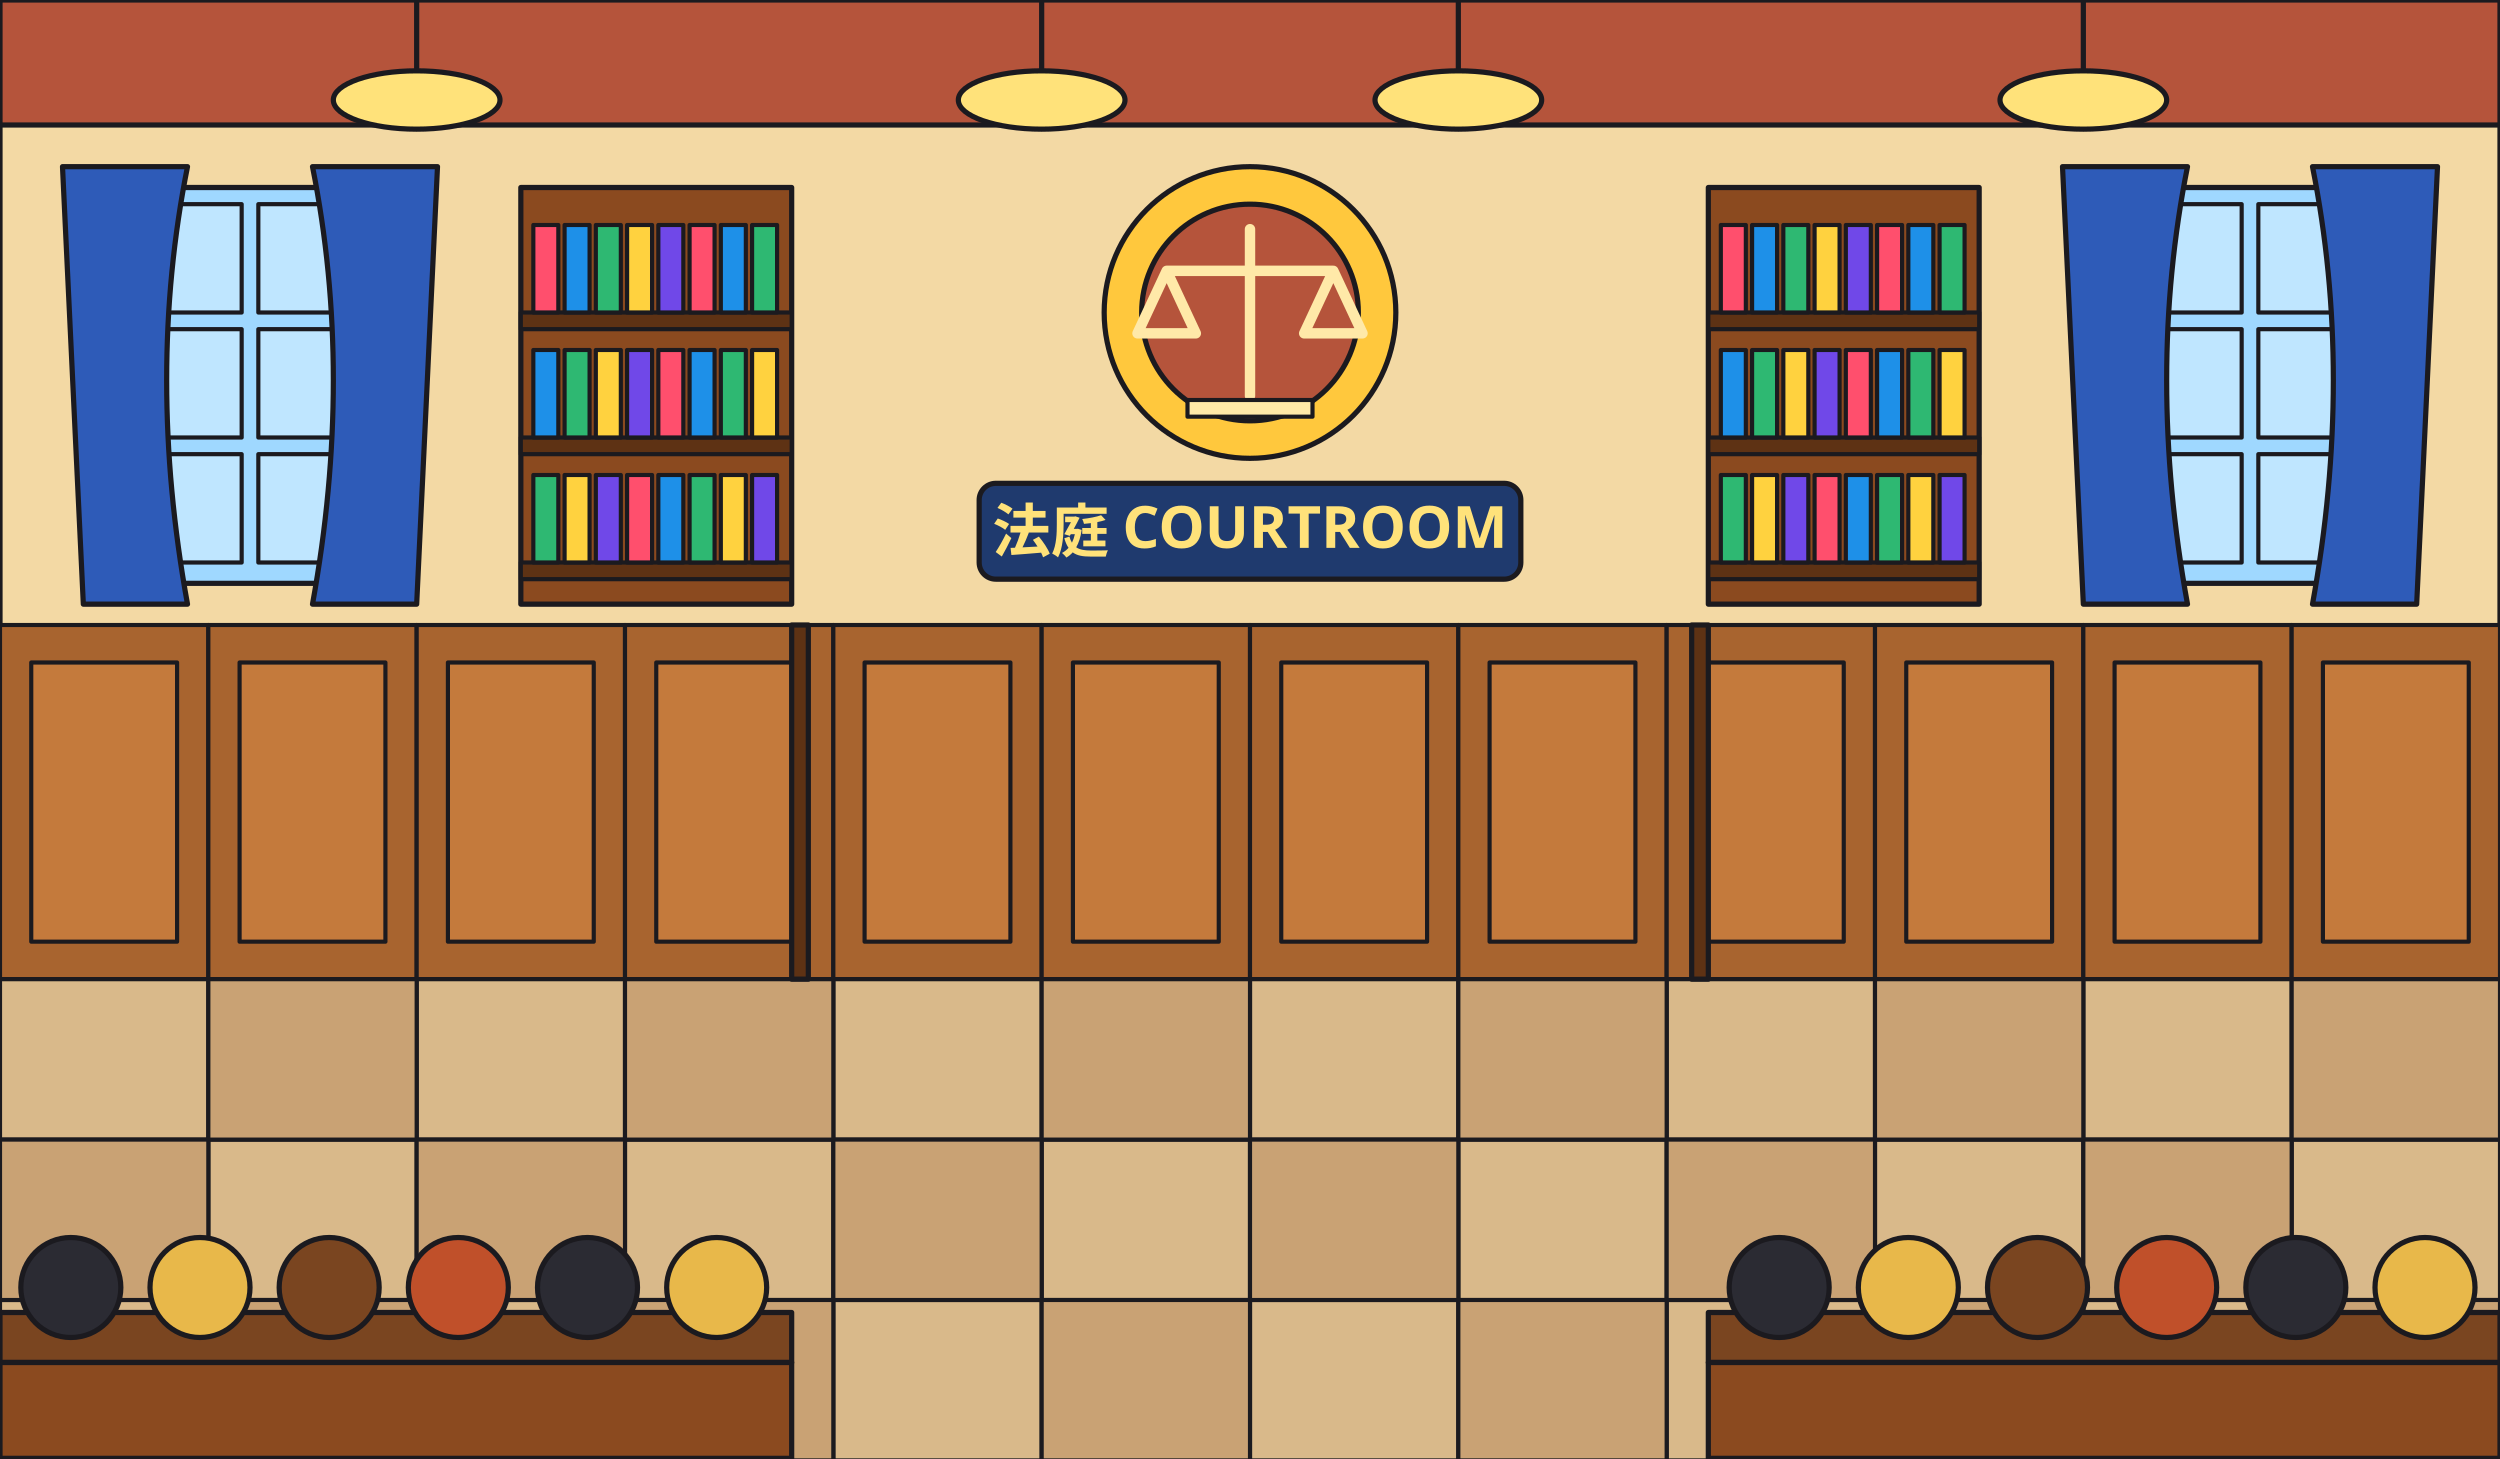
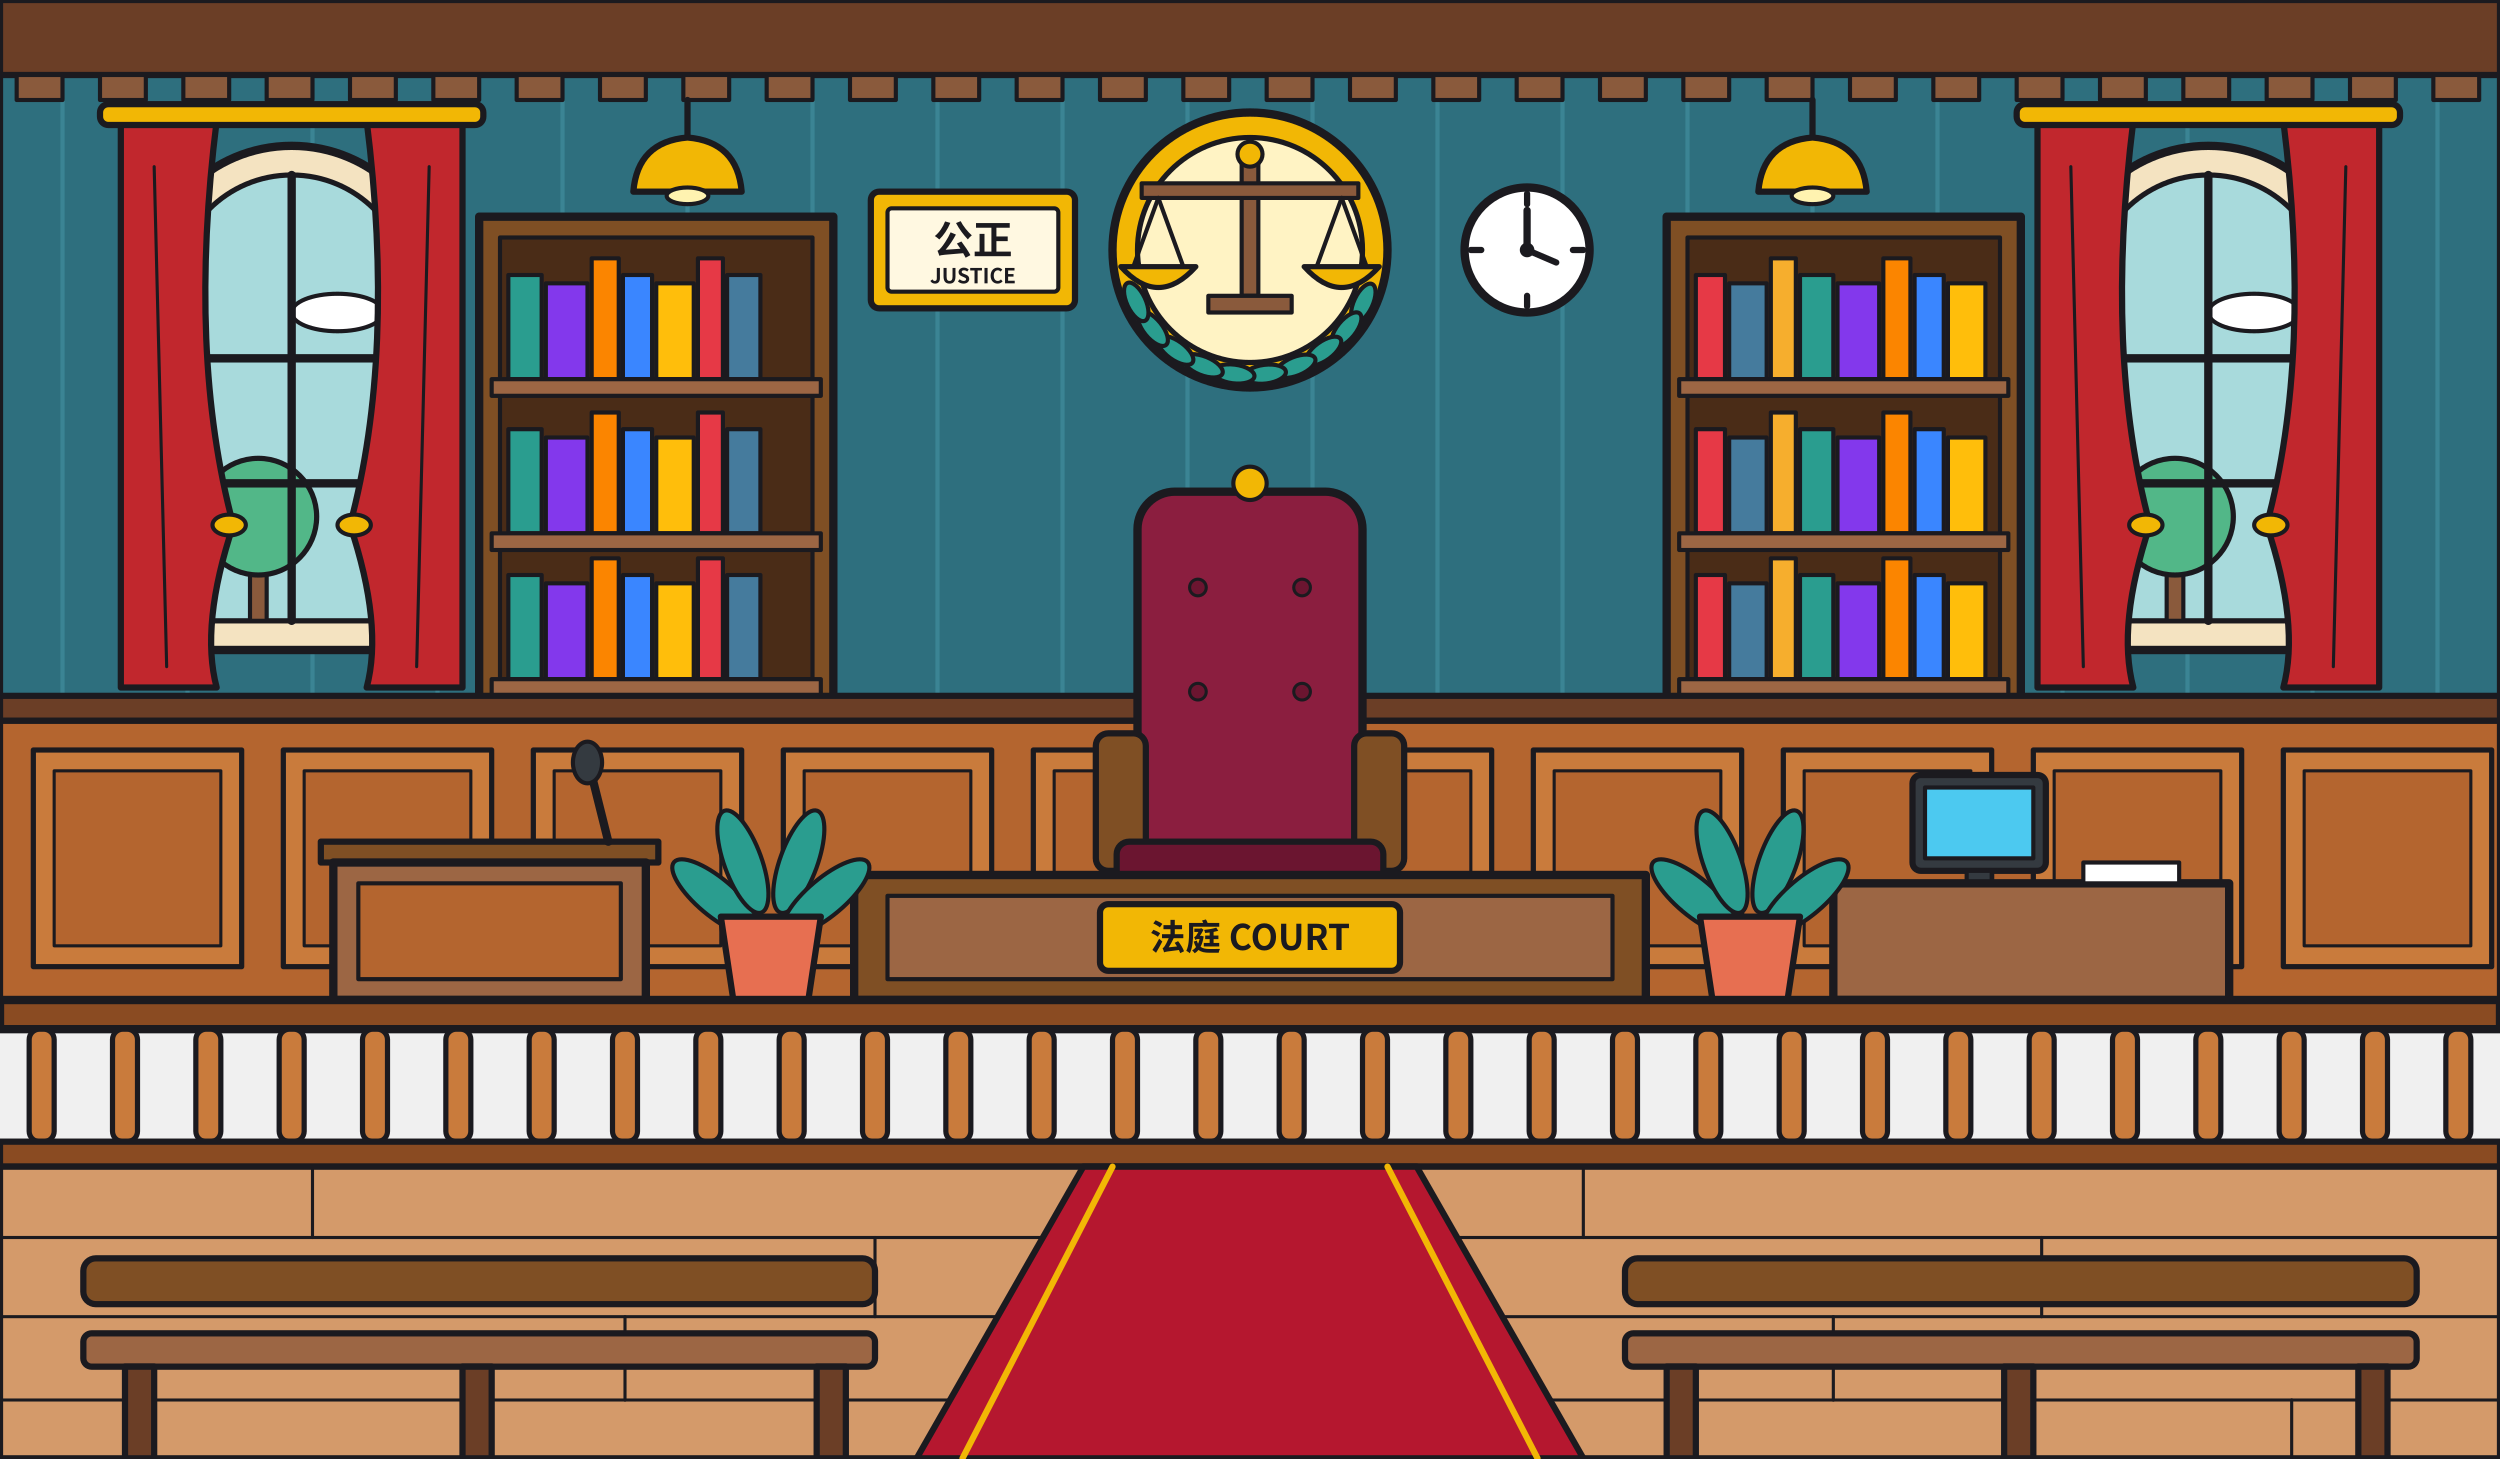
<svg xmlns="http://www.w3.org/2000/svg" viewBox="0 0 1200 700">
-   <g stroke="#1B1A1F" stroke-width="2.5" stroke-linejoin="round" stroke-linecap="round">
-     <rect x="0" y="0" width="1200" height="470" fill="#F3D9A4" />
-     <rect x="0" y="0" width="1200" height="60" fill="#B5543B" />
-     <g fill="#A8642F" stroke-width="2">
-       <rect x="0" y="300" width="100" height="170" />
-       <rect x="100" y="300" width="100" height="170" />
-       <rect x="200" y="300" width="100" height="170" />
-       <rect x="300" y="300" width="100" height="170" />
-       <rect x="400" y="300" width="100" height="170" />
-       <rect x="500" y="300" width="100" height="170" />
-       <rect x="600" y="300" width="100" height="170" />
-       <rect x="700" y="300" width="100" height="170" />
-       <rect x="800" y="300" width="100" height="170" />
-       <rect x="900" y="300" width="100" height="170" />
-       <rect x="1000" y="300" width="100" height="170" />
-       <rect x="1100" y="300" width="100" height="170" />
-     </g>
-     <g fill="#C47A3C" stroke-width="2">
-       <rect x="15" y="318" width="70" height="134" />
-       <rect x="115" y="318" width="70" height="134" />
-       <rect x="215" y="318" width="70" height="134" />
-       <rect x="315" y="318" width="70" height="134" />
-       <rect x="415" y="318" width="70" height="134" />
-       <rect x="515" y="318" width="70" height="134" />
-       <rect x="615" y="318" width="70" height="134" />
-       <rect x="715" y="318" width="70" height="134" />
-       <rect x="815" y="318" width="70" height="134" />
-       <rect x="915" y="318" width="70" height="134" />
-       <rect x="1015" y="318" width="70" height="134" />
-       <rect x="1115" y="318" width="70" height="134" />
-     </g>
-     <g fill="#D9B98A" stroke-width="2">
-       <rect x="0" y="470" width="100" height="77" />
-       <rect x="200" y="470" width="100" height="77" />
-       <rect x="400" y="470" width="100" height="77" />
-       <rect x="600" y="470" width="100" height="77" />
-       <rect x="800" y="470" width="100" height="77" />
-       <rect x="1000" y="470" width="100" height="77" />
-       <rect x="100" y="547" width="100" height="77" />
-       <rect x="300" y="547" width="100" height="77" />
-       <rect x="500" y="547" width="100" height="77" />
-       <rect x="700" y="547" width="100" height="77" />
-       <rect x="900" y="547" width="100" height="77" />
-       <rect x="1100" y="547" width="100" height="77" />
-       <rect x="0" y="624" width="100" height="77" />
-       <rect x="200" y="624" width="100" height="77" />
-       <rect x="400" y="624" width="100" height="77" />
-       <rect x="600" y="624" width="100" height="77" />
-       <rect x="800" y="624" width="100" height="77" />
-       <rect x="1000" y="624" width="100" height="77" />
-     </g>
-     <g fill="#C9A274" stroke-width="2">
-       <rect x="100" y="470" width="100" height="77" />
-       <rect x="300" y="470" width="100" height="77" />
-       <rect x="500" y="470" width="100" height="77" />
-       <rect x="700" y="470" width="100" height="77" />
-       <rect x="900" y="470" width="100" height="77" />
-       <rect x="1100" y="470" width="100" height="77" />
-       <rect x="0" y="547" width="100" height="77" />
-       <rect x="200" y="547" width="100" height="77" />
-       <rect x="400" y="547" width="100" height="77" />
-       <rect x="600" y="547" width="100" height="77" />
-       <rect x="800" y="547" width="100" height="77" />
-       <rect x="1000" y="547" width="100" height="77" />
-       <rect x="100" y="624" width="100" height="77" />
-       <rect x="300" y="624" width="100" height="77" />
-       <rect x="500" y="624" width="100" height="77" />
-       <rect x="700" y="624" width="100" height="77" />
-       <rect x="900" y="624" width="100" height="77" />
-       <rect x="1100" y="624" width="100" height="77" />
-     </g>
-     <rect x="40" y="90" width="160" height="190" fill="#9FD8FF" />
-     <rect x="48" y="98" width="68" height="52" fill="#BFE6FF" stroke-width="2" />
-     <rect x="48" y="158" width="68" height="52" fill="#BFE6FF" stroke-width="2" />
-     <rect x="48" y="218" width="68" height="52" fill="#BFE6FF" stroke-width="2" />
-     <rect x="124" y="98" width="68" height="52" fill="#BFE6FF" stroke-width="2" />
-     <rect x="124" y="158" width="68" height="52" fill="#BFE6FF" stroke-width="2" />
-     <rect x="124" y="218" width="68" height="52" fill="#BFE6FF" stroke-width="2" />
-     <path d="M30 80 h60 q-20 100 0 210 h-50Z" fill="#2E5BB8" />
-     <path d="M210 80 h-60 q20 100 0 210 h50Z" fill="#2E5BB8" />
-     <rect x="1000" y="90" width="160" height="190" fill="#9FD8FF" />
-     <rect x="1008" y="98" width="68" height="52" fill="#BFE6FF" stroke-width="2" />
-     <rect x="1008" y="158" width="68" height="52" fill="#BFE6FF" stroke-width="2" />
-     <rect x="1008" y="218" width="68" height="52" fill="#BFE6FF" stroke-width="2" />
-     <rect x="1084" y="98" width="68" height="52" fill="#BFE6FF" stroke-width="2" />
-     <rect x="1084" y="158" width="68" height="52" fill="#BFE6FF" stroke-width="2" />
-     <rect x="1084" y="218" width="68" height="52" fill="#BFE6FF" stroke-width="2" />
-     <path d="M990 80 h60 q-20 100 0 210 h-50Z" fill="#2E5BB8" />
-     <path d="M1170 80 h-60 q20 100 0 210 h50Z" fill="#2E5BB8" />
-     <circle cx="600" cy="150" r="70" fill="#FFC83D" />
-     <circle cx="600" cy="150" r="52" fill="#B5543B" />
-     <path d="M600 110 V190 M560 130 H640 M560 130 l-14 30 h28Z M640 130 l-14 30 h28Z" fill="none" stroke="#FFE9A8" stroke-width="5" />
-     <rect x="570" y="192" width="60" height="8" fill="#FFE9A8" stroke-width="2" />
-     <rect x="470" y="232" width="260" height="46" fill="#1F3A6E" rx="8" />
-     <text x="600" y="265" font-size="28" fill="#FFE27A" stroke="none" text-anchor="middle" font-family="sans-serif" font-weight="bold">法庭 COURTROOM</text>
-     <circle cx="860" cy="130" r="34" fill="#FFFFFF" />
-     <path d="M860 130 V108 M860 130 l16 8" fill="none" />
-     <circle cx="860" cy="130" r="4" fill="#1B1A1F" />
-     <rect x="250" y="90" width="130" height="200" fill="#8B4A1F" />
-     <rect x="250" y="150" width="130" height="8" fill="#5E3214" stroke-width="2" />
-     <rect x="256" y="108" width="12" height="42" fill="#FF4F6D" stroke-width="2" />
-     <rect x="271" y="108" width="12" height="42" fill="#1E90E8" stroke-width="2" />
-     <rect x="286" y="108" width="12" height="42" fill="#2EB872" stroke-width="2" />
-     <rect x="301" y="108" width="12" height="42" fill="#FFD23F" stroke-width="2" />
-     <rect x="316" y="108" width="12" height="42" fill="#7048E8" stroke-width="2" />
-     <rect x="331" y="108" width="12" height="42" fill="#FF4F6D" stroke-width="2" />
-     <rect x="346" y="108" width="12" height="42" fill="#1E90E8" stroke-width="2" />
-     <rect x="361" y="108" width="12" height="42" fill="#2EB872" stroke-width="2" />
-     <rect x="250" y="210" width="130" height="8" fill="#5E3214" stroke-width="2" />
-     <rect x="256" y="168" width="12" height="42" fill="#1E90E8" stroke-width="2" />
-     <rect x="271" y="168" width="12" height="42" fill="#2EB872" stroke-width="2" />
-     <rect x="286" y="168" width="12" height="42" fill="#FFD23F" stroke-width="2" />
-     <rect x="301" y="168" width="12" height="42" fill="#7048E8" stroke-width="2" />
-     <rect x="316" y="168" width="12" height="42" fill="#FF4F6D" stroke-width="2" />
-     <rect x="331" y="168" width="12" height="42" fill="#1E90E8" stroke-width="2" />
-     <rect x="346" y="168" width="12" height="42" fill="#2EB872" stroke-width="2" />
-     <rect x="361" y="168" width="12" height="42" fill="#FFD23F" stroke-width="2" />
-     <rect x="250" y="270" width="130" height="8" fill="#5E3214" stroke-width="2" />
-     <rect x="256" y="228" width="12" height="42" fill="#2EB872" stroke-width="2" />
-     <rect x="271" y="228" width="12" height="42" fill="#FFD23F" stroke-width="2" />
-     <rect x="286" y="228" width="12" height="42" fill="#7048E8" stroke-width="2" />
-     <rect x="301" y="228" width="12" height="42" fill="#FF4F6D" stroke-width="2" />
-     <rect x="316" y="228" width="12" height="42" fill="#1E90E8" stroke-width="2" />
-     <rect x="331" y="228" width="12" height="42" fill="#2EB872" stroke-width="2" />
-     <rect x="346" y="228" width="12" height="42" fill="#FFD23F" stroke-width="2" />
-     <rect x="361" y="228" width="12" height="42" fill="#7048E8" stroke-width="2" />
-     <rect x="820" y="90" width="130" height="200" fill="#8B4A1F" />
-     <rect x="820" y="150" width="130" height="8" fill="#5E3214" stroke-width="2" />
-     <rect x="826" y="108" width="12" height="42" fill="#FF4F6D" stroke-width="2" />
-     <rect x="841" y="108" width="12" height="42" fill="#1E90E8" stroke-width="2" />
-     <rect x="856" y="108" width="12" height="42" fill="#2EB872" stroke-width="2" />
-     <rect x="871" y="108" width="12" height="42" fill="#FFD23F" stroke-width="2" />
-     <rect x="886" y="108" width="12" height="42" fill="#7048E8" stroke-width="2" />
-     <rect x="901" y="108" width="12" height="42" fill="#FF4F6D" stroke-width="2" />
-     <rect x="916" y="108" width="12" height="42" fill="#1E90E8" stroke-width="2" />
-     <rect x="931" y="108" width="12" height="42" fill="#2EB872" stroke-width="2" />
-     <rect x="820" y="210" width="130" height="8" fill="#5E3214" stroke-width="2" />
-     <rect x="826" y="168" width="12" height="42" fill="#1E90E8" stroke-width="2" />
-     <rect x="841" y="168" width="12" height="42" fill="#2EB872" stroke-width="2" />
-     <rect x="856" y="168" width="12" height="42" fill="#FFD23F" stroke-width="2" />
-     <rect x="871" y="168" width="12" height="42" fill="#7048E8" stroke-width="2" />
-     <rect x="886" y="168" width="12" height="42" fill="#FF4F6D" stroke-width="2" />
-     <rect x="901" y="168" width="12" height="42" fill="#1E90E8" stroke-width="2" />
-     <rect x="916" y="168" width="12" height="42" fill="#2EB872" stroke-width="2" />
-     <rect x="931" y="168" width="12" height="42" fill="#FFD23F" stroke-width="2" />
-     <rect x="820" y="270" width="130" height="8" fill="#5E3214" stroke-width="2" />
-     <rect x="826" y="228" width="12" height="42" fill="#2EB872" stroke-width="2" />
-     <rect x="841" y="228" width="12" height="42" fill="#FFD23F" stroke-width="2" />
-     <rect x="856" y="228" width="12" height="42" fill="#7048E8" stroke-width="2" />
-     <rect x="871" y="228" width="12" height="42" fill="#FF4F6D" stroke-width="2" />
-     <rect x="886" y="228" width="12" height="42" fill="#1E90E8" stroke-width="2" />
-     <rect x="901" y="228" width="12" height="42" fill="#2EB872" stroke-width="2" />
-     <rect x="916" y="228" width="12" height="42" fill="#FFD23F" stroke-width="2" />
-     <rect x="931" y="228" width="12" height="42" fill="#7048E8" stroke-width="2" />
-     <path d="M200 0 V40" fill="none" />
-     <ellipse cx="200" cy="48" rx="40" ry="14" fill="#FFE27A" />
-     <path d="M500 0 V40" fill="none" />
-     <ellipse cx="500" cy="48" rx="40" ry="14" fill="#FFE27A" />
-     <path d="M700 0 V40" fill="none" />
-     <ellipse cx="700" cy="48" rx="40" ry="14" fill="#FFE27A" />
-     <path d="M1000 0 V40" fill="none" />
-     <ellipse cx="1000" cy="48" rx="40" ry="14" fill="#FFE27A" />
-     <rect x="0" y="630" width="380" height="24" fill="#7A4520" />
-     <rect x="0" y="654" width="380" height="46" fill="#8B4A1F" />
-     <circle cx="34" cy="618" r="24" fill="#2B2B33" />
-     <circle cx="96" cy="618" r="24" fill="#E8B84A" />
-     <circle cx="158" cy="618" r="24" fill="#7A4520" />
-     <circle cx="220" cy="618" r="24" fill="#C0502A" />
-     <circle cx="282" cy="618" r="24" fill="#2B2B33" />
-     <circle cx="344" cy="618" r="24" fill="#E8B84A" />
-     <rect x="820" y="630" width="380" height="24" fill="#7A4520" />
-     <rect x="820" y="654" width="380" height="46" fill="#8B4A1F" />
-     <circle cx="854" cy="618" r="24" fill="#2B2B33" />
-     <circle cx="916" cy="618" r="24" fill="#E8B84A" />
-     <circle cx="978" cy="618" r="24" fill="#7A4520" />
-     <circle cx="1040" cy="618" r="24" fill="#C0502A" />
-     <circle cx="1102" cy="618" r="24" fill="#2B2B33" />
-     <circle cx="1164" cy="618" r="24" fill="#E8B84A" />
-     <rect x="380" y="300" width="8" height="170" fill="#5E3214" />
-     <rect x="812" y="300" width="8" height="170" fill="#5E3214" />
+   <g stroke-width="3" stroke-linejoin="round" stroke-linecap="round">
+     <path d="M0 0h1200v346h-1200z" fill="#2E6F7E" stroke="#1B1A1F" />
+     <path d="M30 48L30 334" stroke="#3B8494" stroke-width="2" />
+     <path d="M90 48L90 334" stroke="#3B8494" stroke-width="2" />
+     <path d="M150 48L150 334" stroke="#3B8494" stroke-width="2" />
+     <path d="M210 48L210 334" stroke="#3B8494" stroke-width="2" />
+     <path d="M270 48L270 334" stroke="#3B8494" stroke-width="2" />
+     <path d="M330 48L330 334" stroke="#3B8494" stroke-width="2" />
+     <path d="M390 48L390 334" stroke="#3B8494" stroke-width="2" />
+     <path d="M450 48L450 334" stroke="#3B8494" stroke-width="2" />
+     <path d="M510 48L510 334" stroke="#3B8494" stroke-width="2" />
+     <path d="M570 48L570 334" stroke="#3B8494" stroke-width="2" />
+     <path d="M630 48L630 334" stroke="#3B8494" stroke-width="2" />
+     <path d="M690 48L690 334" stroke="#3B8494" stroke-width="2" />
+     <path d="M750 48L750 334" stroke="#3B8494" stroke-width="2" />
+     <path d="M810 48L810 334" stroke="#3B8494" stroke-width="2" />
+     <path d="M870 48L870 334" stroke="#3B8494" stroke-width="2" />
+     <path d="M930 48L930 334" stroke="#3B8494" stroke-width="2" />
+     <path d="M990 48L990 334" stroke="#3B8494" stroke-width="2" />
+     <path d="M1050 48L1050 334" stroke="#3B8494" stroke-width="2" />
+     <path d="M1110 48L1110 334" stroke="#3B8494" stroke-width="2" />
+     <path d="M1170 48L1170 334" stroke="#3B8494" stroke-width="2" />
+     <path d="M0 0h1200v36h-1200z" fill="#6B3E26" stroke="#1B1A1F" />
+     <path d="M8 36h22v12h-22z" fill="#8A5A3C" stroke="#1B1A1F" stroke-width="2" />
+     <path d="M48 36h22v12h-22z" fill="#8A5A3C" stroke="#1B1A1F" stroke-width="2" />
+     <path d="M88 36h22v12h-22z" fill="#8A5A3C" stroke="#1B1A1F" stroke-width="2" />
+     <path d="M128 36h22v12h-22z" fill="#8A5A3C" stroke="#1B1A1F" stroke-width="2" />
+     <path d="M168 36h22v12h-22z" fill="#8A5A3C" stroke="#1B1A1F" stroke-width="2" />
+     <path d="M208 36h22v12h-22z" fill="#8A5A3C" stroke="#1B1A1F" stroke-width="2" />
+     <path d="M248 36h22v12h-22z" fill="#8A5A3C" stroke="#1B1A1F" stroke-width="2" />
+     <path d="M288 36h22v12h-22z" fill="#8A5A3C" stroke="#1B1A1F" stroke-width="2" />
+     <path d="M328 36h22v12h-22z" fill="#8A5A3C" stroke="#1B1A1F" stroke-width="2" />
+     <path d="M368 36h22v12h-22z" fill="#8A5A3C" stroke="#1B1A1F" stroke-width="2" />
+     <path d="M408 36h22v12h-22z" fill="#8A5A3C" stroke="#1B1A1F" stroke-width="2" />
+     <path d="M448 36h22v12h-22z" fill="#8A5A3C" stroke="#1B1A1F" stroke-width="2" />
+     <path d="M488 36h22v12h-22z" fill="#8A5A3C" stroke="#1B1A1F" stroke-width="2" />
+     <path d="M528 36h22v12h-22z" fill="#8A5A3C" stroke="#1B1A1F" stroke-width="2" />
+     <path d="M568 36h22v12h-22z" fill="#8A5A3C" stroke="#1B1A1F" stroke-width="2" />
+     <path d="M608 36h22v12h-22z" fill="#8A5A3C" stroke="#1B1A1F" stroke-width="2" />
+     <path d="M648 36h22v12h-22z" fill="#8A5A3C" stroke="#1B1A1F" stroke-width="2" />
+     <path d="M688 36h22v12h-22z" fill="#8A5A3C" stroke="#1B1A1F" stroke-width="2" />
+     <path d="M728 36h22v12h-22z" fill="#8A5A3C" stroke="#1B1A1F" stroke-width="2" />
+     <path d="M768 36h22v12h-22z" fill="#8A5A3C" stroke="#1B1A1F" stroke-width="2" />
+     <path d="M808 36h22v12h-22z" fill="#8A5A3C" stroke="#1B1A1F" stroke-width="2" />
+     <path d="M848 36h22v12h-22z" fill="#8A5A3C" stroke="#1B1A1F" stroke-width="2" />
+     <path d="M888 36h22v12h-22z" fill="#8A5A3C" stroke="#1B1A1F" stroke-width="2" />
+     <path d="M928 36h22v12h-22z" fill="#8A5A3C" stroke="#1B1A1F" stroke-width="2" />
+     <path d="M968 36h22v12h-22z" fill="#8A5A3C" stroke="#1B1A1F" stroke-width="2" />
+     <path d="M1008 36h22v12h-22z" fill="#8A5A3C" stroke="#1B1A1F" stroke-width="2" />
+     <path d="M1048 36h22v12h-22z" fill="#8A5A3C" stroke="#1B1A1F" stroke-width="2" />
+     <path d="M1088 36h22v12h-22z" fill="#8A5A3C" stroke="#1B1A1F" stroke-width="2" />
+     <path d="M1128 36h22v12h-22z" fill="#8A5A3C" stroke="#1B1A1F" stroke-width="2" />
+     <path d="M1168 36h22v12h-22z" fill="#8A5A3C" stroke="#1B1A1F" stroke-width="2" />
+     <path d="M330 48L330 68" stroke="#1B1A1F" />
+     <path d="M304 92 Q306 68 330 66 Q354 68 356 92 Z" fill="#F2B705" stroke="#1B1A1F" />
+     <ellipse cx="330" cy="94" rx="10" ry="4" fill="#FFF3B0" stroke="#1B1A1F" stroke-width="2" />
+     <path d="M870 48L870 68" stroke="#1B1A1F" />
+     <path d="M844 92 Q846 68 870 66 Q894 68 896 92 Z" fill="#F2B705" stroke="#1B1A1F" />
+     <ellipse cx="870" cy="94" rx="10" ry="4" fill="#FFF3B0" stroke="#1B1A1F" stroke-width="2" />
+     <circle cx="600" cy="120" r="66" fill="#F2B705" stroke="#1B1A1F" stroke-width="4" />
+     <circle cx="600" cy="120" r="54" fill="#FFF3C4" stroke="#1B1A1F" stroke-width="2.5" />
+     <ellipse cx="654.4" cy="145.4" rx="10" ry="4.5" fill="#2A9D8F" stroke="#1B1A1F" stroke-width="2" transform="rotate(115 654.4 145.4)" />
+     <ellipse cx="646.3" cy="158.2" rx="10" ry="4.5" fill="#2A9D8F" stroke="#1B1A1F" stroke-width="2" transform="rotate(129 646.3 158.2)" />
+     <ellipse cx="635.3" cy="168.5" rx="10" ry="4.5" fill="#2A9D8F" stroke="#1B1A1F" stroke-width="2" transform="rotate(144 635.3 168.5)" />
+     <ellipse cx="622" cy="175.8" rx="10" ry="4.5" fill="#2A9D8F" stroke="#1B1A1F" stroke-width="2" transform="rotate(158 622 175.8)" />
+     <ellipse cx="607.3" cy="179.6" rx="10" ry="4.5" fill="#2A9D8F" stroke="#1B1A1F" stroke-width="2" transform="rotate(173 607.3 179.6)" />
+     <ellipse cx="592.2" cy="179.5" rx="10" ry="4.5" fill="#2A9D8F" stroke="#1B1A1F" stroke-width="2" transform="rotate(187 592.2 179.5)" />
+     <ellipse cx="577.5" cy="175.6" rx="10" ry="4.5" fill="#2A9D8F" stroke="#1B1A1F" stroke-width="2" transform="rotate(202 577.5 175.6)" />
+     <ellipse cx="564.3" cy="168.2" rx="10" ry="4.5" fill="#2A9D8F" stroke="#1B1A1F" stroke-width="2" transform="rotate(216 564.3 168.2)" />
+     <ellipse cx="553.4" cy="157.8" rx="10" ry="4.5" fill="#2A9D8F" stroke="#1B1A1F" stroke-width="2" transform="rotate(231 553.4 157.8)" />
+     <ellipse cx="545.4" cy="144.9" rx="10" ry="4.5" fill="#2A9D8F" stroke="#1B1A1F" stroke-width="2" transform="rotate(245 545.4 144.9)" />
+     <path d="M596 76h8v66h-8z" fill="#8A5A3C" stroke="#1B1A1F" stroke-width="2" />
+     <circle cx="600" cy="74" r="6" fill="#F2B705" stroke="#1B1A1F" stroke-width="2" />
+     <path d="M548 88h104v7h-104z" fill="#8A5A3C" stroke="#1B1A1F" stroke-width="2" />
+     <path d="M556 95L544 128" stroke="#1B1A1F" stroke-width="2" />
+     <path d="M556 95L568 128" stroke="#1B1A1F" stroke-width="2" />
+     <path d="M644 95L632 128" stroke="#1B1A1F" stroke-width="2" />
+     <path d="M644 95L656 128" stroke="#1B1A1F" stroke-width="2" />
+     <path d="M538 128 Q556 148 574 128 Z" fill="#F2B705" stroke="#1B1A1F" stroke-width="2.5" />
+     <path d="M626 128 Q644 148 662 128 Z" fill="#F2B705" stroke="#1B1A1F" stroke-width="2.5" />
+     <path d="M580 142h40v8h-40z" fill="#8A5A3C" stroke="#1B1A1F" stroke-width="2" />
+     <path d="M70 312V140A70 70 0 0 1 210 140V312Z" fill="#F4E3C1" stroke="#1B1A1F" stroke-width="4" />
+     <path d="M84 298V140A56 56 0 0 1 196 140V298Z" fill="#A8DADC" stroke="#1B1A1F" stroke-width="2.5" />
+     <path d="M120 262h8v36h-8z" fill="#8A5A3C" stroke="#1B1A1F" stroke-width="2" />
+     <circle cx="124" cy="248" r="28" fill="#52B788" stroke="#1B1A1F" stroke-width="2.5" />
+     <ellipse cx="162" cy="150" rx="22" ry="9" fill="#FFFFFF" stroke="#1B1A1F" stroke-width="2" />
+     <path d="M140 84L140 298" stroke="#1B1A1F" stroke-width="4" />
+     <path d="M84 172L196 172" stroke="#1B1A1F" stroke-width="4" />
+     <path d="M84 232L196 232" stroke="#1B1A1F" stroke-width="4" />
+     <path d="M58 58H104 Q90 170 112 252 Q96 300 104 330H58Z" fill="#C1272D" stroke="#1B1A1F" />
+     <path d="M222 58H176 Q190 170 168 252 Q184 300 176 330H222Z" fill="#C1272D" stroke="#1B1A1F" />
+     <path d="M74 80L80 320" stroke="#1B1A1F" stroke-width="1.5" />
+     <path d="M206 80L200 320" stroke="#1B1A1F" stroke-width="1.5" />
+     <rect x="48" y="50" width="184" height="10" rx="4" fill="#F2B705" stroke="#1B1A1F" />
+     <ellipse cx="110" cy="252" rx="8" ry="5" fill="#F2B705" stroke="#1B1A1F" stroke-width="2" />
+     <ellipse cx="170" cy="252" rx="8" ry="5" fill="#F2B705" stroke="#1B1A1F" stroke-width="2" />
+     <path d="M990 312V140A70 70 0 0 1 1130 140V312Z" fill="#F4E3C1" stroke="#1B1A1F" stroke-width="4" />
+     <path d="M1004 298V140A56 56 0 0 1 1116 140V298Z" fill="#A8DADC" stroke="#1B1A1F" stroke-width="2.5" />
+     <path d="M1040 262h8v36h-8z" fill="#8A5A3C" stroke="#1B1A1F" stroke-width="2" />
+     <circle cx="1044" cy="248" r="28" fill="#52B788" stroke="#1B1A1F" stroke-width="2.5" />
+     <ellipse cx="1082" cy="150" rx="22" ry="9" fill="#FFFFFF" stroke="#1B1A1F" stroke-width="2" />
+     <path d="M1060 84L1060 298" stroke="#1B1A1F" stroke-width="4" />
+     <path d="M1004 172L1116 172" stroke="#1B1A1F" stroke-width="4" />
+     <path d="M1004 232L1116 232" stroke="#1B1A1F" stroke-width="4" />
+     <path d="M978 58H1024 Q1010 170 1032 252 Q1016 300 1024 330H978Z" fill="#C1272D" stroke="#1B1A1F" />
+     <path d="M1142 58H1096 Q1110 170 1088 252 Q1104 300 1096 330H1142Z" fill="#C1272D" stroke="#1B1A1F" />
+     <path d="M994 80L1000 320" stroke="#1B1A1F" stroke-width="1.5" />
+     <path d="M1126 80L1120 320" stroke="#1B1A1F" stroke-width="1.5" />
+     <rect x="968" y="50" width="184" height="10" rx="4" fill="#F2B705" stroke="#1B1A1F" />
+     <ellipse cx="1030" cy="252" rx="8" ry="5" fill="#F2B705" stroke="#1B1A1F" stroke-width="2" />
+     <ellipse cx="1090" cy="252" rx="8" ry="5" fill="#F2B705" stroke="#1B1A1F" stroke-width="2" />
+     <path d="M230 104h170v232h-170z" fill="#7F4F24" stroke="#1B1A1F" stroke-width="4" />
+     <path d="M240 114h150v212h-150z" fill="#4A2C17" stroke="#1B1A1F" stroke-width="2" />
+     <path d="M244 132h16v50h-16z" fill="#2A9D8F" stroke="#1B1A1F" stroke-width="2" />
+     <path d="M262 136h20v46h-20z" fill="#8338EC" stroke="#1B1A1F" stroke-width="2" />
+     <path d="M284 124h13v58h-13z" fill="#FB8500" stroke="#1B1A1F" stroke-width="2" />
+     <path d="M299 132h14v50h-14z" fill="#3A86FF" stroke="#1B1A1F" stroke-width="2" />
+     <path d="M315 136h18v46h-18z" fill="#FFBE0B" stroke="#1B1A1F" stroke-width="2" />
+     <path d="M335 124h12v58h-12z" fill="#E63946" stroke="#1B1A1F" stroke-width="2" />
+     <path d="M349 132h16v50h-16z" fill="#457B9D" stroke="#1B1A1F" stroke-width="2" />
+     <path d="M236 182h158v8h-158z" fill="#9C6644" stroke="#1B1A1F" stroke-width="2" />
+     <path d="M244 206h16v50h-16z" fill="#2A9D8F" stroke="#1B1A1F" stroke-width="2" />
+     <path d="M262 210h20v46h-20z" fill="#8338EC" stroke="#1B1A1F" stroke-width="2" />
+     <path d="M284 198h13v58h-13z" fill="#FB8500" stroke="#1B1A1F" stroke-width="2" />
+     <path d="M299 206h14v50h-14z" fill="#3A86FF" stroke="#1B1A1F" stroke-width="2" />
+     <path d="M315 210h18v46h-18z" fill="#FFBE0B" stroke="#1B1A1F" stroke-width="2" />
+     <path d="M335 198h12v58h-12z" fill="#E63946" stroke="#1B1A1F" stroke-width="2" />
+     <path d="M349 206h16v50h-16z" fill="#457B9D" stroke="#1B1A1F" stroke-width="2" />
+     <path d="M236 256h158v8h-158z" fill="#9C6644" stroke="#1B1A1F" stroke-width="2" />
+     <path d="M244 276h16v50h-16z" fill="#2A9D8F" stroke="#1B1A1F" stroke-width="2" />
+     <path d="M262 280h20v46h-20z" fill="#8338EC" stroke="#1B1A1F" stroke-width="2" />
+     <path d="M284 268h13v58h-13z" fill="#FB8500" stroke="#1B1A1F" stroke-width="2" />
+     <path d="M299 276h14v50h-14z" fill="#3A86FF" stroke="#1B1A1F" stroke-width="2" />
+     <path d="M315 280h18v46h-18z" fill="#FFBE0B" stroke="#1B1A1F" stroke-width="2" />
+     <path d="M335 268h12v58h-12z" fill="#E63946" stroke="#1B1A1F" stroke-width="2" />
+     <path d="M349 276h16v50h-16z" fill="#457B9D" stroke="#1B1A1F" stroke-width="2" />
+     <path d="M236 326h158v8h-158z" fill="#9C6644" stroke="#1B1A1F" stroke-width="2" />
+     <path d="M800 104h170v232h-170z" fill="#7F4F24" stroke="#1B1A1F" stroke-width="4" />
+     <path d="M810 114h150v212h-150z" fill="#4A2C17" stroke="#1B1A1F" stroke-width="2" />
+     <path d="M814 132h14v50h-14z" fill="#E63946" stroke="#1B1A1F" stroke-width="2" />
+     <path d="M830 136h18v46h-18z" fill="#457B9D" stroke="#1B1A1F" stroke-width="2" />
+     <path d="M850 124h12v58h-12z" fill="#F6AE2D" stroke="#1B1A1F" stroke-width="2" />
+     <path d="M864 132h16v50h-16z" fill="#2A9D8F" stroke="#1B1A1F" stroke-width="2" />
+     <path d="M882 136h20v46h-20z" fill="#8338EC" stroke="#1B1A1F" stroke-width="2" />
+     <path d="M904 124h13v58h-13z" fill="#FB8500" stroke="#1B1A1F" stroke-width="2" />
+     <path d="M919 132h14v50h-14z" fill="#3A86FF" stroke="#1B1A1F" stroke-width="2" />
+     <path d="M935 136h18v46h-18z" fill="#FFBE0B" stroke="#1B1A1F" stroke-width="2" />
+     <path d="M806 182h158v8h-158z" fill="#9C6644" stroke="#1B1A1F" stroke-width="2" />
+     <path d="M814 206h14v50h-14z" fill="#E63946" stroke="#1B1A1F" stroke-width="2" />
+     <path d="M830 210h18v46h-18z" fill="#457B9D" stroke="#1B1A1F" stroke-width="2" />
+     <path d="M850 198h12v58h-12z" fill="#F6AE2D" stroke="#1B1A1F" stroke-width="2" />
+     <path d="M864 206h16v50h-16z" fill="#2A9D8F" stroke="#1B1A1F" stroke-width="2" />
+     <path d="M882 210h20v46h-20z" fill="#8338EC" stroke="#1B1A1F" stroke-width="2" />
+     <path d="M904 198h13v58h-13z" fill="#FB8500" stroke="#1B1A1F" stroke-width="2" />
+     <path d="M919 206h14v50h-14z" fill="#3A86FF" stroke="#1B1A1F" stroke-width="2" />
+     <path d="M935 210h18v46h-18z" fill="#FFBE0B" stroke="#1B1A1F" stroke-width="2" />
+     <path d="M806 256h158v8h-158z" fill="#9C6644" stroke="#1B1A1F" stroke-width="2" />
+     <path d="M814 276h14v50h-14z" fill="#E63946" stroke="#1B1A1F" stroke-width="2" />
+     <path d="M830 280h18v46h-18z" fill="#457B9D" stroke="#1B1A1F" stroke-width="2" />
+     <path d="M850 268h12v58h-12z" fill="#F6AE2D" stroke="#1B1A1F" stroke-width="2" />
+     <path d="M864 276h16v50h-16z" fill="#2A9D8F" stroke="#1B1A1F" stroke-width="2" />
+     <path d="M882 280h20v46h-20z" fill="#8338EC" stroke="#1B1A1F" stroke-width="2" />
+     <path d="M904 268h13v58h-13z" fill="#FB8500" stroke="#1B1A1F" stroke-width="2" />
+     <path d="M919 276h14v50h-14z" fill="#3A86FF" stroke="#1B1A1F" stroke-width="2" />
+     <path d="M935 280h18v46h-18z" fill="#FFBE0B" stroke="#1B1A1F" stroke-width="2" />
+     <path d="M806 326h158v8h-158z" fill="#9C6644" stroke="#1B1A1F" stroke-width="2" />
+     <circle cx="733" cy="120" r="30" fill="#FFFFFF" stroke="#1B1A1F" stroke-width="4" />
+     <path d="M755 120L760 120" stroke="#1B1A1F" />
+     <path d="M733 142L733 147" stroke="#1B1A1F" />
+     <path d="M711 120L706 120" stroke="#1B1A1F" />
+     <path d="M733 98L733 93" stroke="#1B1A1F" />
+     <path d="M733 120L733 101" stroke="#1B1A1F" stroke-width="3.5" />
+     <path d="M733 120L747 126" stroke="#1B1A1F" />
+     <circle cx="733" cy="120" r="3.5" fill="#1B1A1F" stroke="none" />
+     <rect x="418" y="92" width="98" height="56" rx="4" fill="#F2B705" stroke="#1B1A1F" />
+     <rect x="426" y="100" width="82" height="40" rx="2" fill="#FFF8E1" stroke="#1B1A1F" stroke-width="2" />
+     <text x="467" y="122" font-size="19" font-weight="700" text-anchor="middle" fill="#1B1A1F" font-family="Noto Sans CJK SC,Microsoft YaHei,PingFang SC,Arial,sans-serif">公正</text>
+     <text x="467" y="136" font-size="10" font-weight="700" text-anchor="middle" fill="#1B1A1F" font-family="Noto Sans CJK SC,Microsoft YaHei,PingFang SC,Arial,sans-serif">JUSTICE</text>
+     <path d="M0 334h1200v12h-1200z" fill="#6B3E26" stroke="#1B1A1F" />
+     <path d="M0 346h1200v134h-1200z" fill="#B4652F" stroke="#1B1A1F" />
+     <path d="M16 360h100v104h-100z" fill="#C97B3C" stroke="#1B1A1F" stroke-width="2.5" />
+     <path d="M26 370h80v84h-80z" fill="#B4652F" stroke="#1B1A1F" stroke-width="1.5" />
+     <path d="M136 360h100v104h-100z" fill="#C97B3C" stroke="#1B1A1F" stroke-width="2.5" />
+     <path d="M146 370h80v84h-80z" fill="#B4652F" stroke="#1B1A1F" stroke-width="1.5" />
+     <path d="M256 360h100v104h-100z" fill="#C97B3C" stroke="#1B1A1F" stroke-width="2.5" />
+     <path d="M266 370h80v84h-80z" fill="#B4652F" stroke="#1B1A1F" stroke-width="1.5" />
+     <path d="M376 360h100v104h-100z" fill="#C97B3C" stroke="#1B1A1F" stroke-width="2.5" />
+     <path d="M386 370h80v84h-80z" fill="#B4652F" stroke="#1B1A1F" stroke-width="1.5" />
+     <path d="M496 360h100v104h-100z" fill="#C97B3C" stroke="#1B1A1F" stroke-width="2.5" />
+     <path d="M506 370h80v84h-80z" fill="#B4652F" stroke="#1B1A1F" stroke-width="1.5" />
+     <path d="M616 360h100v104h-100z" fill="#C97B3C" stroke="#1B1A1F" stroke-width="2.5" />
+     <path d="M626 370h80v84h-80z" fill="#B4652F" stroke="#1B1A1F" stroke-width="1.5" />
+     <path d="M736 360h100v104h-100z" fill="#C97B3C" stroke="#1B1A1F" stroke-width="2.5" />
+     <path d="M746 370h80v84h-80z" fill="#B4652F" stroke="#1B1A1F" stroke-width="1.5" />
+     <path d="M856 360h100v104h-100z" fill="#C97B3C" stroke="#1B1A1F" stroke-width="2.5" />
+     <path d="M866 370h80v84h-80z" fill="#B4652F" stroke="#1B1A1F" stroke-width="1.5" />
+     <path d="M976 360h100v104h-100z" fill="#C97B3C" stroke="#1B1A1F" stroke-width="2.5" />
+     <path d="M986 370h80v84h-80z" fill="#B4652F" stroke="#1B1A1F" stroke-width="1.5" />
+     <path d="M1096 360h100v104h-100z" fill="#C97B3C" stroke="#1B1A1F" stroke-width="2.5" />
+     <path d="M1106 370h80v84h-80z" fill="#B4652F" stroke="#1B1A1F" stroke-width="1.5" />
+     <rect x="546" y="236" width="108" height="180" rx="18" fill="#8B1E3F" stroke="#1B1A1F" stroke-width="4" />
+     <circle cx="600" cy="232" r="8" fill="#F2B705" stroke="#1B1A1F" stroke-width="2" />
+     <circle cx="575" cy="282" r="4" fill="#6B1530" stroke="#1B1A1F" stroke-width="1.5" />
+     <circle cx="625" cy="282" r="4" fill="#6B1530" stroke="#1B1A1F" stroke-width="1.5" />
+     <circle cx="575" cy="332" r="4" fill="#6B1530" stroke="#1B1A1F" stroke-width="1.5" />
+     <circle cx="625" cy="332" r="4" fill="#6B1530" stroke="#1B1A1F" stroke-width="1.5" />
+     <rect x="526" y="352" width="24" height="66" rx="6" fill="#7F4F24" stroke="#1B1A1F" />
+     <rect x="650" y="352" width="24" height="66" rx="6" fill="#7F4F24" stroke="#1B1A1F" />
+     <rect x="536" y="404" width="128" height="22" rx="6" fill="#6B1530" stroke="#1B1A1F" />
+     <path d="M410 420h380v60h-380z" fill="#7F4F24" stroke="#1B1A1F" stroke-width="4" />
+     <path d="M426 430h348v40h-348z" fill="#9C6644" stroke="#1B1A1F" stroke-width="2" />
+     <rect x="528" y="434" width="144" height="32" rx="4" fill="#F2B705" stroke="#1B1A1F" />
+     <text x="600" y="456" font-size="17" font-weight="700" text-anchor="middle" fill="#1B1A1F" font-family="Noto Sans CJK SC,Microsoft YaHei,PingFang SC,Arial,sans-serif">法庭 COURT</text>
+     <path d="M154 404h162v10h-162z" fill="#7F4F24" stroke="#1B1A1F" />
+     <path d="M160 414h150v66h-150z" fill="#9C6644" stroke="#1B1A1F" stroke-width="4" />
+     <path d="M172 424h126v46h-126z" fill="#B4652F" stroke="#1B1A1F" stroke-width="2" />
+     <path d="M292 404L284 372" stroke="#1B1A1F" stroke-width="4" />
+     <ellipse cx="282" cy="366" rx="7" ry="10" fill="#343A40" stroke="#1B1A1F" stroke-width="2" />
+     <rect x="918" y="372" width="64" height="46" rx="4" fill="#343A40" stroke="#1B1A1F" />
+     <path d="M924 378h52v34h-52z" fill="#4CC9F0" stroke="#1B1A1F" stroke-width="2" />
+     <path d="M944 418h12v8h-12z" fill="#343A40" stroke="#1B1A1F" stroke-width="2" />
+     <path d="M880 424h190v56h-190z" fill="#9C6644" stroke="#1B1A1F" stroke-width="4" />
+     <path d="M1000 414h46v10h-46z" fill="#FFFFFF" stroke="#1B1A1F" stroke-width="2" />
+     <ellipse cx="352.5" cy="410" rx="9" ry="26" fill="#2A9D8F" stroke="#1B1A1F" stroke-width="2" transform="rotate(-50 370 430)" />
+     <ellipse cx="363" cy="410" rx="9" ry="26" fill="#2A9D8F" stroke="#1B1A1F" stroke-width="2" transform="rotate(-20 370 430)" />
+     <ellipse cx="377" cy="410" rx="9" ry="26" fill="#2A9D8F" stroke="#1B1A1F" stroke-width="2" transform="rotate(20 370 430)" />
+     <ellipse cx="387.5" cy="410" rx="9" ry="26" fill="#2A9D8F" stroke="#1B1A1F" stroke-width="2" transform="rotate(50 370 430)" />
+     <polygon points="346,440 394,440 388,480 352,480" fill="#E76F51" stroke="#1B1A1F" />
+     <ellipse cx="822.5" cy="410" rx="9" ry="26" fill="#2A9D8F" stroke="#1B1A1F" stroke-width="2" transform="rotate(-50 840 430)" />
+     <ellipse cx="833" cy="410" rx="9" ry="26" fill="#2A9D8F" stroke="#1B1A1F" stroke-width="2" transform="rotate(-20 840 430)" />
+     <ellipse cx="847" cy="410" rx="9" ry="26" fill="#2A9D8F" stroke="#1B1A1F" stroke-width="2" transform="rotate(20 840 430)" />
+     <ellipse cx="857.5" cy="410" rx="9" ry="26" fill="#2A9D8F" stroke="#1B1A1F" stroke-width="2" transform="rotate(50 840 430)" />
+     <polygon points="816,440 864,440 858,480 822,480" fill="#E76F51" stroke="#1B1A1F" />
+     <path d="M0 480h1200v14h-1200z" fill="#8A4B22" stroke="#1B1A1F" stroke-width="4" />
+     <rect x="14" y="494" width="12" height="54" rx="5" fill="#C97B3C" stroke="#1B1A1F" stroke-width="2.5" />
+     <rect x="54" y="494" width="12" height="54" rx="5" fill="#C97B3C" stroke="#1B1A1F" stroke-width="2.5" />
+     <rect x="94" y="494" width="12" height="54" rx="5" fill="#C97B3C" stroke="#1B1A1F" stroke-width="2.5" />
+     <rect x="134" y="494" width="12" height="54" rx="5" fill="#C97B3C" stroke="#1B1A1F" stroke-width="2.5" />
+     <rect x="174" y="494" width="12" height="54" rx="5" fill="#C97B3C" stroke="#1B1A1F" stroke-width="2.5" />
+     <rect x="214" y="494" width="12" height="54" rx="5" fill="#C97B3C" stroke="#1B1A1F" stroke-width="2.5" />
+     <rect x="254" y="494" width="12" height="54" rx="5" fill="#C97B3C" stroke="#1B1A1F" stroke-width="2.5" />
+     <rect x="294" y="494" width="12" height="54" rx="5" fill="#C97B3C" stroke="#1B1A1F" stroke-width="2.5" />
+     <rect x="334" y="494" width="12" height="54" rx="5" fill="#C97B3C" stroke="#1B1A1F" stroke-width="2.5" />
+     <rect x="374" y="494" width="12" height="54" rx="5" fill="#C97B3C" stroke="#1B1A1F" stroke-width="2.5" />
+     <rect x="414" y="494" width="12" height="54" rx="5" fill="#C97B3C" stroke="#1B1A1F" stroke-width="2.5" />
+     <rect x="454" y="494" width="12" height="54" rx="5" fill="#C97B3C" stroke="#1B1A1F" stroke-width="2.5" />
+     <rect x="494" y="494" width="12" height="54" rx="5" fill="#C97B3C" stroke="#1B1A1F" stroke-width="2.5" />
+     <rect x="534" y="494" width="12" height="54" rx="5" fill="#C97B3C" stroke="#1B1A1F" stroke-width="2.5" />
+     <rect x="574" y="494" width="12" height="54" rx="5" fill="#C97B3C" stroke="#1B1A1F" stroke-width="2.5" />
+     <rect x="614" y="494" width="12" height="54" rx="5" fill="#C97B3C" stroke="#1B1A1F" stroke-width="2.5" />
+     <rect x="654" y="494" width="12" height="54" rx="5" fill="#C97B3C" stroke="#1B1A1F" stroke-width="2.5" />
+     <rect x="694" y="494" width="12" height="54" rx="5" fill="#C97B3C" stroke="#1B1A1F" stroke-width="2.5" />
+     <rect x="734" y="494" width="12" height="54" rx="5" fill="#C97B3C" stroke="#1B1A1F" stroke-width="2.5" />
+     <rect x="774" y="494" width="12" height="54" rx="5" fill="#C97B3C" stroke="#1B1A1F" stroke-width="2.5" />
+     <rect x="814" y="494" width="12" height="54" rx="5" fill="#C97B3C" stroke="#1B1A1F" stroke-width="2.5" />
+     <rect x="854" y="494" width="12" height="54" rx="5" fill="#C97B3C" stroke="#1B1A1F" stroke-width="2.5" />
+     <rect x="894" y="494" width="12" height="54" rx="5" fill="#C97B3C" stroke="#1B1A1F" stroke-width="2.5" />
+     <rect x="934" y="494" width="12" height="54" rx="5" fill="#C97B3C" stroke="#1B1A1F" stroke-width="2.5" />
+     <rect x="974" y="494" width="12" height="54" rx="5" fill="#C97B3C" stroke="#1B1A1F" stroke-width="2.5" />
+     <rect x="1014" y="494" width="12" height="54" rx="5" fill="#C97B3C" stroke="#1B1A1F" stroke-width="2.5" />
+     <rect x="1054" y="494" width="12" height="54" rx="5" fill="#C97B3C" stroke="#1B1A1F" stroke-width="2.5" />
+     <rect x="1094" y="494" width="12" height="54" rx="5" fill="#C97B3C" stroke="#1B1A1F" stroke-width="2.5" />
+     <rect x="1134" y="494" width="12" height="54" rx="5" fill="#C97B3C" stroke="#1B1A1F" stroke-width="2.5" />
+     <rect x="1174" y="494" width="12" height="54" rx="5" fill="#C97B3C" stroke="#1B1A1F" stroke-width="2.5" />
+     <path d="M0 548h1200v12h-1200z" fill="#8A4B22" stroke="#1B1A1F" />
+     <path d="M0 560h1200v140h-1200z" fill="#D49A6A" stroke="#1B1A1F" />
+     <path d="M0 594L1200 594" stroke="#1B1A1F" stroke-width="1.5" />
+     <path d="M0 632L1200 632" stroke="#1B1A1F" stroke-width="1.5" />
+     <path d="M0 672L1200 672" stroke="#1B1A1F" stroke-width="1.5" />
+     <path d="M150 560L150 594" stroke="#1B1A1F" stroke-width="1.5" />
+     <path d="M420 594L420 632" stroke="#1B1A1F" stroke-width="1.5" />
+     <path d="M760 560L760 594" stroke="#1B1A1F" stroke-width="1.5" />
+     <path d="M980 594L980 632" stroke="#1B1A1F" stroke-width="1.5" />
+     <path d="M300 632L300 672" stroke="#1B1A1F" stroke-width="1.5" />
+     <path d="M880 632L880 672" stroke="#1B1A1F" stroke-width="1.5" />
+     <path d="M560 672L560 700" stroke="#1B1A1F" stroke-width="1.5" />
+     <path d="M1100 672L1100 700" stroke="#1B1A1F" stroke-width="1.5" />
+     <polygon points="520,560 680,560 760,700 440,700" fill="#B5172F" stroke="#1B1A1F" />
+     <path d="M534 560L462 700" stroke="#F2B705" />
+     <path d="M666 560L738 700" stroke="#F2B705" />
+     <rect x="40" y="604" width="380" height="22" rx="6" fill="#7F4F24" stroke="#1B1A1F" />
+     <rect x="40" y="640" width="380" height="16" rx="4" fill="#9C6644" stroke="#1B1A1F" />
+     <path d="M60 656h14v44h-14z" fill="#6B3E26" stroke="#1B1A1F" />
+     <path d="M222 656h14v44h-14z" fill="#6B3E26" stroke="#1B1A1F" />
+     <path d="M392 656h14v44h-14z" fill="#6B3E26" stroke="#1B1A1F" />
+     <rect x="780" y="604" width="380" height="22" rx="6" fill="#7F4F24" stroke="#1B1A1F" />
+     <rect x="780" y="640" width="380" height="16" rx="4" fill="#9C6644" stroke="#1B1A1F" />
+     <path d="M800 656h14v44h-14z" fill="#6B3E26" stroke="#1B1A1F" />
+     <path d="M962 656h14v44h-14z" fill="#6B3E26" stroke="#1B1A1F" />
+     <path d="M1132 656h14v44h-14z" fill="#6B3E26" stroke="#1B1A1F" />
  </g>
</svg>
